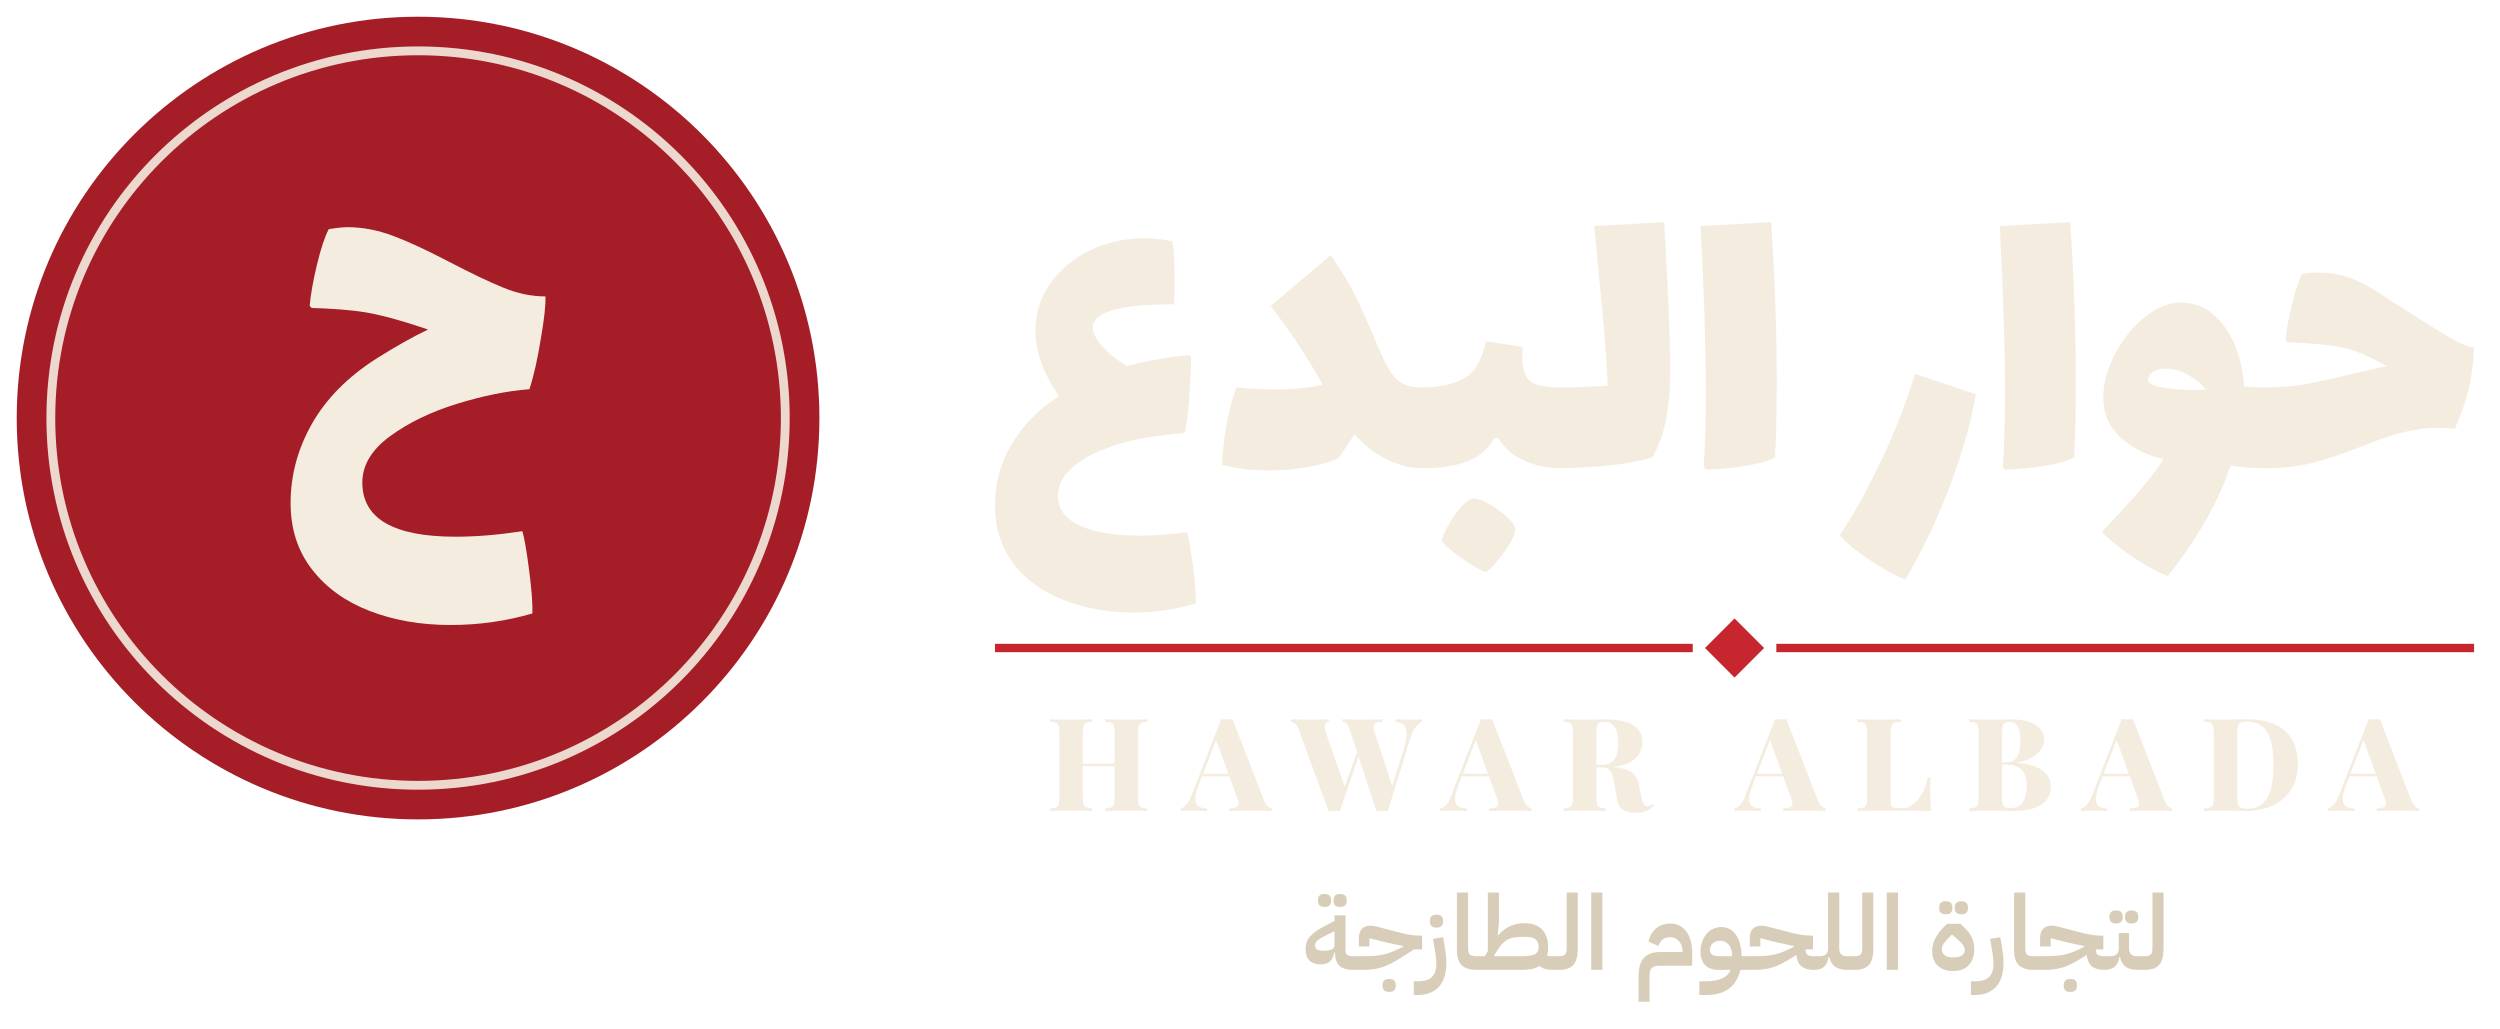
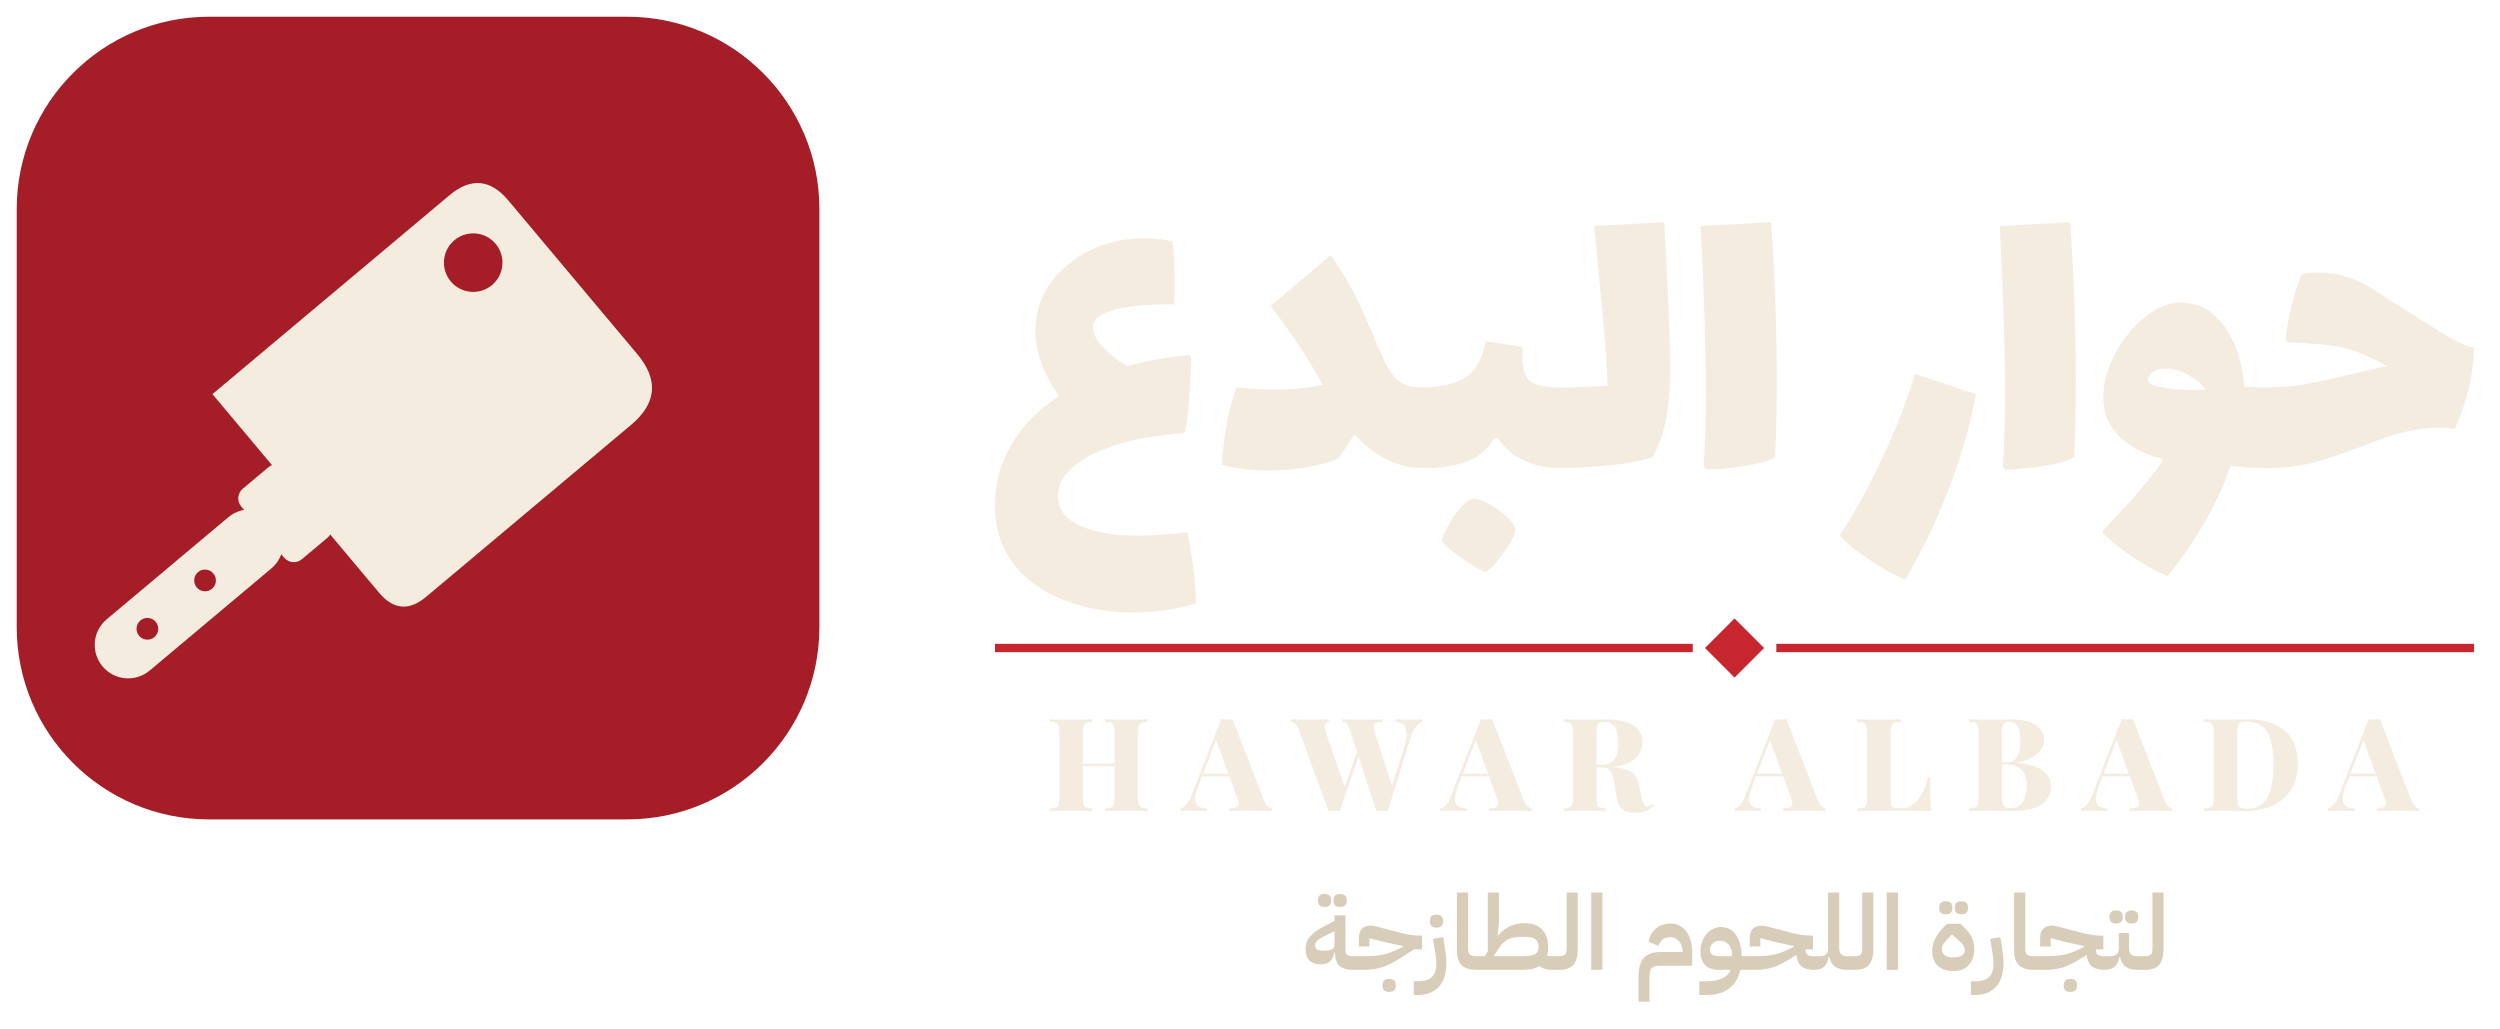
<svg xmlns="http://www.w3.org/2000/svg" viewBox="0 0 598 246" width="598" height="246" role="img" aria-label="Hawar Albada - حوار البدع">
-   <circle cx="100" cy="100" r="96" fill="#A51D26" />
-   <circle cx="100" cy="100" r="87.84" fill="none" stroke="#F4ECDF" stroke-width="2.11" opacity="0.9" />
-   <path transform="translate(65.91 107.62)" fill="#F4ECDF" d="M20.76 7.8Q20.76 20.76 43.08 20.76Q50.4 20.76 59.04 19.44Q59.76 21.84 60.66 28.8Q61.56 35.76 61.44 39.12Q51.96 41.88 41.88 41.88Q31.2 41.88 22.5 38.52Q13.8 35.16 8.7 28.56Q3.6 21.96 3.6 12.72Q3.6 2.76 8.7 -6.24Q13.8 -15.24 24.12 -21.84Q30.96 -26.16 36.48 -28.8Q29.04 -31.32 24.12 -32.4Q19.44 -33.48 11.64 -33.84L8.64 -33.96L8.16 -34.44Q8.52 -38.52 9.9 -44.28Q11.28 -50.04 12.72 -52.8Q15.6 -53.28 17.16 -53.28Q22.56 -53.28 28.02 -51.24Q33.48 -49.2 41.28 -45.12Q49.56 -40.8 54.6 -38.76Q59.64 -36.72 64.56 -36.72Q64.68 -33.6 63.48 -26.76Q62.28 -19.2 60.72 -14.52Q52.8 -13.92 43.44 -11.04Q34.08 -8.16 27.42 -3.3Q20.76 1.56 20.76 7.8Z" />
+   <g transform="translate(0 0) scale(1)">
+     <rect x="4" y="4" width="192" height="192" rx="46" fill="#A51D26" />
+     <g transform="translate(100 100) rotate(-40)" fill="#F4ECDF">
+       <path d="M-34 -36 H40 Q50 -36 50 -26 V22 Q50 34 38 34 H-26 Q-34 34 -34 26 Z" />
+       <circle cx="34" cy="-20" r="7" fill="#A51D26" />
+       <rect x="-46" y="-14" width="14" height="22" rx="3" />
+       <rect x="-96" y="-11" width="54" height="16" rx="8" />
+       <circle cx="-82" cy="-3" r="2.6" fill="#A51D26" />
+       <circle cx="-64" cy="-3" r="2.6" fill="#A51D26" />
+     </g>
+   </g>
  <path transform="translate(234.88 112.00)" fill="#F4ECDF" d="M51.168 32.344Q43.68 34.528 36.608 34.528Q29.744 34.528 23.764 32.916Q17.784 31.304 13.312 28.288Q8.424 24.96 5.772 20.072Q3.12 15.184 3.12 8.944Q3.12 1.352 6.604 -4.888Q10.088 -11.128 16.328 -15.808Q18.2 -17.16 18.408 -17.264Q12.792 -25.376 12.792 -32.864Q12.792 -40.768 18.408 -46.696Q21.424 -49.92 25.74 -52.052Q30.056 -54.184 35.256 -54.808Q37.544 -55.016 38.688 -55.016Q42.12 -55.016 45.552 -54.288Q46.072 -51.688 46.072 -44.2Q46.072 -40.872 45.864 -39.208Q38.064 -39.208 33.8 -38.376Q26.52 -37.024 26.52 -33.696Q26.52 -31.2 29.952 -27.976Q31.408 -26.52 34.632 -24.44Q42.224 -26.416 49.608 -27.04L50.024 -26.624Q50.024 -22.568 49.556 -16.536Q49.088 -10.504 48.464 -8.424Q43.992 -8.112 38.636 -7.176Q33.28 -6.24 29.224 -4.576Q24.232 -2.6 21.216 0.208Q18.2 3.016 18.2 6.656Q18.2 11.336 23.4 13.728Q28.6 16.12 38.168 16.12Q42.64 16.12 49.088 15.288Q49.712 17.472 50.492 23.452Q51.272 29.432 51.168 32.344Z M108.056 -9.672Q108.056 -4.68 107.432 -2.34Q106.808 0.0 105.248 0.0Q101.192 0.0 96.98 -2.028Q92.768 -4.056 89.128 -8.112Q87.88 -6.136 85.28 -2.392Q82.576 -1.144 78.156 -0.312Q73.736 0.52 68.64 0.52Q62.296 0.52 57.408 -0.832Q57.824 -10.4 60.84 -19.344Q66.248 -18.824 70.096 -18.824Q76.232 -18.824 81.536 -19.968Q75.92 -29.952 69.056 -38.792L83.408 -50.96Q87.152 -45.656 89.492 -40.872Q91.832 -36.088 94.952 -28.6Q96.616 -24.752 97.864 -22.88Q99.112 -21.008 100.776 -20.176Q102.44 -19.344 105.248 -19.344Q106.912 -19.344 107.484 -16.952Q108.056 -14.56 108.056 -9.672Z M140.92 -9.672Q140.92 -4.68 140.296 -2.34Q139.672 0.0 138.112 0.0Q133.952 0.0 129.844 -1.768Q125.736 -3.536 123.448 -7.28H122.616Q120.328 -3.224 116.064 -1.612Q111.8 0.0 105.248 0.0Q103.688 0.0 103.064 -2.34Q102.44 -4.68 102.44 -9.672Q102.44 -14.56 103.012 -16.952Q103.584 -19.344 105.248 -19.344Q111.592 -19.344 115.388 -21.528Q119.184 -23.712 120.536 -30.368L129.376 -29.016Q129.272 -28.184 129.272 -26.624Q129.272 -22.256 131.196 -20.8Q133.12 -19.344 138.112 -19.344Q139.776 -19.344 140.348 -16.952Q140.92 -14.56 140.92 -9.672ZM109.928 17.368Q110.24 16.016 111.54 13.676Q112.84 11.336 114.504 9.412Q116.168 7.488 117.416 7.28Q118.56 7.072 120.9 8.32Q123.24 9.568 125.268 11.388Q127.296 13.208 127.504 14.248Q127.92 15.808 125.164 19.708Q122.408 23.608 120.536 24.856Q118.352 24.024 114.816 21.58Q111.28 19.136 109.928 17.368Z M164.632 -23.192Q164.632 -17.056 163.696 -11.96Q162.76 -6.864 160.368 -2.6Q153.192 -0.312 138.112 0.0Q136.552 0.0 135.928 -2.34Q135.304 -4.68 135.304 -9.672Q135.304 -14.56 135.876 -16.952Q136.448 -19.344 138.112 -19.344Q144.976 -19.344 149.656 -19.76Q149.448 -26.0 148.668 -34.632Q147.888 -43.264 147.056 -51.792L146.432 -57.928L163.176 -58.864Q164.632 -34.528 164.632 -23.192Z M172.64 -0.208Q173.16 -8.528 173.16 -17.472Q173.16 -34.216 171.912 -57.928L188.76 -58.864Q190.112 -38.896 190.112 -21.008Q190.112 -9.672 189.696 -2.6Q187.512 -1.352 182.728 -0.572Q177.944 0.208 173.264 0.312Z M212.368 21.944Q207.376 18.72 205.192 16.016Q210.184 8.632 214.968 -1.56Q219.96 -11.96 223.184 -22.568L237.744 -17.68Q235.976 -7.384 231.296 4.888Q228.384 12.48 225.316 18.46Q222.248 24.44 220.896 26.624Q217.256 25.272 212.368 21.944Z M244.192 -0.208Q244.712 -8.528 244.712 -17.472Q244.712 -34.216 243.464 -57.928L260.312 -58.864Q261.664 -38.896 261.664 -21.008Q261.664 -9.672 261.248 -2.6Q259.064 -1.352 254.28 -0.572Q249.496 0.208 244.816 0.312Z M309.608 -9.672Q309.608 -4.68 308.984 -2.34Q308.36 0.0 306.8 0.0Q302.952 0.0 298.688 -0.624Q296.088 6.968 291.928 13.884Q287.768 20.8 283.608 25.792Q280.28 24.544 275.34 21.268Q270.4 17.992 267.904 15.184Q268.216 14.768 268.684 14.352Q269.152 13.936 269.568 13.416Q278.304 4.368 282.672 -2.184Q276.536 -3.536 272.376 -7.332Q268.216 -11.128 268.216 -16.848Q268.216 -21.944 271.024 -27.3Q273.832 -32.656 278.148 -36.14Q282.464 -39.624 286.728 -39.624Q291.304 -39.624 294.632 -36.712Q297.96 -33.8 299.78 -29.224Q301.6 -24.648 301.912 -19.552Q305.24 -19.344 306.8 -19.344Q308.464 -19.344 309.036 -16.952Q309.608 -14.56 309.608 -9.672ZM284.232 -19.032Q286.728 -18.72 289.432 -18.72Q291.72 -18.72 292.76 -18.824Q290.992 -21.008 288.34 -22.412Q285.688 -23.816 283.192 -23.816Q281.32 -23.816 280.124 -23.036Q278.928 -22.256 278.928 -20.8Q279.552 -19.656 284.232 -19.032Z M337.376 -39.832Q346.112 -34.216 350.584 -31.564Q355.056 -28.912 356.928 -28.912Q356.616 -22.984 355.628 -18.876Q354.64 -14.768 352.352 -9.464Q349.648 -9.672 348.4 -9.672Q342.264 -9.672 334.88 -7.072Q332.072 -6.032 329.68 -5.096Q323.336 -2.6 318.344 -1.3Q313.352 0.0 306.8 0.0Q305.24 0.0 304.616 -2.34Q303.992 -4.68 303.992 -9.672Q303.992 -14.56 304.564 -16.952Q305.136 -19.344 306.8 -19.344Q312.416 -19.344 316.42 -20.072Q320.424 -20.8 326.976 -22.36L329.576 -22.984L336.024 -24.44Q332.072 -26.624 329.368 -27.664Q326.456 -28.808 323.128 -29.276Q319.8 -29.744 314.496 -30.056L312.208 -30.16L311.792 -30.576Q312.208 -34.528 313.404 -39.364Q314.6 -44.2 315.744 -46.488Q317.928 -46.8 319.8 -46.8Q323.648 -46.8 326.976 -45.604Q330.304 -44.408 333.736 -42.224Z" />
  <rect x="238" y="154" width="166.9" height="2" fill="#C8262E" />
  <rect x="424.9" y="154" width="166.9" height="2" fill="#C8262E" />
  <rect x="409.9" y="150.0" width="10" height="10" transform="rotate(45 414.9 155)" fill="#C8262E" />
  <path transform="translate(250.18 194.00)" fill="#F4ECDF" d="M14.167 0.0V-0.62Q15.128 -0.682 15.608 -0.868Q16.089 -1.054 16.259 -1.612Q16.43 -2.17 16.43 -3.286V-18.662Q16.43 -19.809 16.259 -20.352Q16.089 -20.894 15.608 -21.096Q15.128 -21.297 14.167 -21.328V-21.948Q15.066 -21.917 16.492 -21.886Q17.918 -21.855 19.344 -21.855Q20.863 -21.855 22.181 -21.886Q23.498 -21.917 24.304 -21.948V-21.328Q23.343 -21.297 22.847 -21.096Q22.351 -20.894 22.196 -20.352Q22.041 -19.809 22.041 -18.662V-3.286Q22.041 -2.17 22.212 -1.612Q22.382 -1.054 22.863 -0.868Q23.343 -0.682 24.304 -0.62V0.0Q23.498 -0.062 22.181 -0.077Q20.863 -0.093 19.344 -0.093Q17.918 -0.093 16.492 -0.077Q15.066 -0.062 14.167 0.0ZM0.961 0.0V-0.62Q1.922 -0.682 2.402 -0.868Q2.883 -1.054 3.054 -1.612Q3.224 -2.17 3.224 -3.286V-18.662Q3.224 -19.809 3.054 -20.352Q2.883 -20.894 2.402 -21.096Q1.922 -21.297 0.961 -21.328V-21.948Q1.798 -21.917 3.193 -21.886Q4.588 -21.855 6.169 -21.855Q7.533 -21.855 8.882 -21.886Q10.23 -21.917 11.098 -21.948V-21.328Q10.137 -21.297 9.641 -21.096Q9.145 -20.894 8.99 -20.352Q8.835 -19.809 8.835 -18.662V-3.286Q8.835 -2.17 9.005 -1.612Q9.176 -1.054 9.657 -0.868Q10.137 -0.682 11.098 -0.62V0.0Q10.23 -0.062 8.882 -0.077Q7.533 -0.093 6.169 -0.093Q4.588 -0.093 3.193 -0.077Q1.798 -0.062 0.961 0.0ZM6.51 -10.726V-11.346H18.755V-10.726Z M44.638 -21.979 52.14 -2.604Q52.605 -1.519 53.117 -1.085Q53.628 -0.651 54.031 -0.62V0.0Q53.039 -0.062 51.66 -0.077Q50.28 -0.093 48.854 -0.093Q47.366 -0.093 46.033 -0.077Q44.7 -0.062 43.894 0.0V-0.62Q45.475 -0.682 45.909 -1.163Q46.343 -1.643 45.723 -3.224L40.577 -17.298L41.197 -18.228L36.671 -6.541Q35.958 -4.681 35.803 -3.534Q35.648 -2.387 35.958 -1.767Q36.268 -1.147 36.934 -0.899Q37.601 -0.651 38.531 -0.62V0.0Q37.446 -0.062 36.531 -0.077Q35.617 -0.093 34.563 -0.093Q33.943 -0.093 33.307 -0.077Q32.672 -0.062 32.207 0.0V-0.62Q32.889 -0.744 33.587 -1.488Q34.284 -2.232 34.966 -4.061L41.941 -21.979Q42.561 -21.917 43.29 -21.917Q44.018 -21.917 44.638 -21.979ZM46.25 -8.928V-8.308H37.012L37.322 -8.928Z M89.927 -21.948V-21.328Q89.245 -21.018 88.47 -20.119Q87.695 -19.22 87.137 -17.329L81.774 0.031Q81.464 0.0 81.123 -0.015Q80.782 -0.031 80.41 -0.031Q80.1 -0.031 79.743 -0.015Q79.387 0.0 79.077 0.031L72.567 -19.778Q72.288 -20.646 71.87 -20.971Q71.451 -21.297 70.924 -21.328V-21.948Q71.885 -21.917 73.187 -21.886Q74.489 -21.855 75.822 -21.855Q77.217 -21.855 78.457 -21.886Q79.697 -21.917 80.472 -21.948V-21.328Q79.511 -21.297 78.984 -21.111Q78.457 -20.925 78.38 -20.383Q78.302 -19.84 78.674 -18.724L82.983 -5.549L82.177 -3.968L85.494 -14.539Q86.3 -17.081 86.269 -18.553Q86.238 -20.026 85.541 -20.662Q84.843 -21.297 83.572 -21.328V-21.948Q84.719 -21.917 85.633 -21.886Q86.548 -21.855 87.54 -21.855Q88.191 -21.855 88.827 -21.886Q89.462 -21.917 89.927 -21.948ZM67.669 -21.948V-21.328Q67.08 -21.235 66.863 -20.832Q66.646 -20.429 66.724 -19.855Q66.801 -19.282 66.987 -18.724L71.668 -5.239L70.831 -4.03L74.675 -14.849L75.109 -13.981L70.304 0.031Q69.994 0.0 69.638 -0.015Q69.281 -0.031 68.94 -0.031Q68.599 -0.031 68.258 -0.015Q67.917 0.0 67.607 0.031L60.539 -19.344Q60.136 -20.46 59.609 -20.879Q59.082 -21.297 58.648 -21.328V-21.948Q59.64 -21.917 61.035 -21.886Q62.43 -21.855 63.701 -21.855Q64.972 -21.855 65.995 -21.886Q67.018 -21.917 67.669 -21.948Z M106.758 -21.979 114.26 -2.604Q114.725 -1.519 115.237 -1.085Q115.748 -0.651 116.151 -0.62V0.0Q115.159 -0.062 113.78 -0.077Q112.4 -0.093 110.974 -0.093Q109.486 -0.093 108.153 -0.077Q106.82 -0.062 106.014 0.0V-0.62Q107.595 -0.682 108.029 -1.163Q108.463 -1.643 107.843 -3.224L102.697 -17.298L103.317 -18.228L98.791 -6.541Q98.078 -4.681 97.923 -3.534Q97.768 -2.387 98.078 -1.767Q98.388 -1.147 99.055 -0.899Q99.721 -0.651 100.651 -0.62V0.0Q99.566 -0.062 98.651 -0.077Q97.737 -0.093 96.683 -0.093Q96.063 -0.093 95.428 -0.077Q94.792 -0.062 94.327 0.0V-0.62Q95.009 -0.744 95.707 -1.488Q96.404 -2.232 97.086 -4.061L104.061 -21.979Q104.681 -21.917 105.41 -21.917Q106.138 -21.917 106.758 -21.979ZM108.37 -8.928V-8.308H99.132L99.442 -8.928Z M123.806 -21.948Q124.643 -21.917 126.038 -21.886Q127.433 -21.855 128.828 -21.855Q130.347 -21.855 131.757 -21.886Q133.168 -21.917 133.757 -21.917Q136.795 -21.917 138.763 -21.297Q140.732 -20.677 141.724 -19.483Q142.716 -18.29 142.716 -16.523Q142.716 -15.407 142.267 -14.338Q141.817 -13.268 140.748 -12.369Q139.678 -11.47 137.803 -10.943Q135.927 -10.416 133.075 -10.416H130.099V-11.036H132.765Q134.47 -11.036 135.353 -11.733Q136.237 -12.431 136.562 -13.593Q136.888 -14.756 136.888 -16.182Q136.888 -18.631 136.113 -19.98Q135.338 -21.328 133.478 -21.328Q132.331 -21.328 132.005 -20.801Q131.68 -20.274 131.68 -18.662V-3.286Q131.68 -2.17 131.851 -1.612Q132.021 -1.054 132.501 -0.868Q132.982 -0.682 133.943 -0.62V0.0Q133.075 -0.062 131.726 -0.077Q130.378 -0.093 129.014 -0.093Q127.433 -0.093 126.038 -0.077Q124.643 -0.062 123.806 0.0V-0.62Q124.767 -0.682 125.248 -0.868Q125.728 -1.054 125.898 -1.612Q126.069 -2.17 126.069 -3.286V-18.662Q126.069 -19.809 125.898 -20.352Q125.728 -20.894 125.248 -21.096Q124.767 -21.297 123.806 -21.328ZM129.975 -10.943Q131.184 -10.912 132.176 -10.819Q133.168 -10.726 133.959 -10.648Q134.749 -10.571 135.338 -10.54Q138.407 -10.354 139.911 -9.377Q141.414 -8.401 141.817 -6.479L142.468 -3.255Q142.747 -2.077 143.057 -1.597Q143.367 -1.116 143.925 -1.147Q144.266 -1.147 144.514 -1.286Q144.762 -1.426 145.01 -1.705L145.444 -1.302Q144.545 -0.341 143.491 0.047Q142.437 0.434 141.042 0.434Q139.213 0.434 138.05 -0.279Q136.888 -0.992 136.578 -2.914L136.051 -6.014Q135.865 -7.285 135.571 -8.277Q135.276 -9.269 134.78 -9.843Q134.284 -10.416 133.385 -10.416H130.037Z M177.122 -21.979 184.624 -2.604Q185.089 -1.519 185.601 -1.085Q186.112 -0.651 186.515 -0.62V0.0Q185.523 -0.062 184.144 -0.077Q182.764 -0.093 181.338 -0.093Q179.85 -0.093 178.517 -0.077Q177.184 -0.062 176.378 0.0V-0.62Q177.959 -0.682 178.393 -1.163Q178.827 -1.643 178.207 -3.224L173.061 -17.298L173.681 -18.228L169.155 -6.541Q168.442 -4.681 168.287 -3.534Q168.132 -2.387 168.442 -1.767Q168.752 -1.147 169.418 -0.899Q170.085 -0.651 171.015 -0.62V0.0Q169.93 -0.062 169.016 -0.077Q168.101 -0.093 167.047 -0.093Q166.427 -0.093 165.791 -0.077Q165.156 -0.062 164.691 0.0V-0.62Q165.373 -0.744 166.07 -1.488Q166.768 -2.232 167.45 -4.061L174.425 -21.979Q175.045 -21.917 175.774 -21.917Q176.502 -21.917 177.122 -21.979ZM178.734 -8.928V-8.308H169.496L169.806 -8.928Z M204.555 -21.948V-21.328Q203.501 -21.297 202.959 -21.096Q202.416 -20.894 202.23 -20.352Q202.044 -19.809 202.044 -18.662V-2.79Q202.044 -1.891 202.184 -1.442Q202.323 -0.992 202.695 -0.853Q203.067 -0.713 203.811 -0.713H205.082Q206.012 -0.713 206.942 -1.271Q207.872 -1.829 208.678 -2.837Q209.484 -3.844 210.073 -5.162Q210.662 -6.479 210.91 -7.998H211.623Q211.53 -6.913 211.53 -5.208Q211.53 -4.433 211.561 -2.991Q211.592 -1.55 211.747 0.0Q210.166 -0.062 208.182 -0.077Q206.198 -0.093 204.648 -0.093Q203.842 -0.093 202.602 -0.093Q201.362 -0.093 199.905 -0.077Q198.448 -0.062 196.96 -0.046Q195.472 -0.031 194.17 0.0V-0.62Q195.131 -0.682 195.612 -0.868Q196.092 -1.054 196.262 -1.612Q196.433 -2.17 196.433 -3.286V-18.662Q196.433 -19.809 196.262 -20.352Q196.092 -20.894 195.612 -21.096Q195.131 -21.297 194.17 -21.328V-21.948Q195.007 -21.917 196.402 -21.886Q197.797 -21.855 199.378 -21.855Q200.835 -21.855 202.23 -21.886Q203.625 -21.917 204.555 -21.948Z M220.828 -21.948Q221.665 -21.917 223.06 -21.886Q224.455 -21.855 225.85 -21.855Q227.369 -21.855 228.78 -21.886Q230.19 -21.917 230.779 -21.917Q234.809 -21.917 236.809 -20.553Q238.808 -19.189 238.808 -17.05Q238.808 -15.965 238.095 -14.834Q237.382 -13.702 235.91 -12.819Q234.437 -11.935 232.143 -11.594V-11.532Q235.181 -11.346 236.995 -10.494Q238.808 -9.641 239.614 -8.463Q240.42 -7.285 240.42 -6.014Q240.42 -3.999 239.351 -2.666Q238.281 -1.333 236.281 -0.666Q234.282 0.0 231.492 0.0Q230.748 0.0 229.322 -0.046Q227.896 -0.093 225.912 -0.093Q224.455 -0.093 223.06 -0.077Q221.665 -0.062 220.828 0.0V-0.62Q221.789 -0.682 222.27 -0.868Q222.75 -1.054 222.921 -1.612Q223.091 -2.17 223.091 -3.286V-18.662Q223.091 -19.809 222.921 -20.352Q222.75 -20.894 222.27 -21.096Q221.789 -21.297 220.828 -21.328ZM230.5 -21.328Q229.384 -21.328 229.043 -20.801Q228.702 -20.274 228.702 -18.662V-3.286Q228.702 -2.201 228.873 -1.643Q229.043 -1.085 229.477 -0.899Q229.911 -0.713 230.779 -0.713Q232.763 -0.713 233.678 -2.123Q234.592 -3.534 234.592 -6.138Q234.592 -8.525 233.43 -9.827Q232.267 -11.129 229.57 -11.129H227.121Q227.121 -11.129 227.121 -11.393Q227.121 -11.656 227.121 -11.656H229.787Q231.12 -11.656 231.833 -12.354Q232.546 -13.051 232.825 -14.213Q233.104 -15.376 233.104 -16.709Q233.104 -19.003 232.5 -20.166Q231.895 -21.328 230.5 -21.328Z M260.041 -21.979 267.543 -2.604Q268.008 -1.519 268.519 -1.085Q269.031 -0.651 269.434 -0.62V0.0Q268.442 -0.062 267.062 -0.077Q265.683 -0.093 264.257 -0.093Q262.769 -0.093 261.436 -0.077Q260.103 -0.062 259.297 0.0V-0.62Q260.878 -0.682 261.312 -1.163Q261.746 -1.643 261.126 -3.224L255.98 -17.298L256.6 -18.228L252.074 -6.541Q251.361 -4.681 251.206 -3.534Q251.051 -2.387 251.361 -1.767Q251.671 -1.147 252.338 -0.899Q253.004 -0.651 253.934 -0.62V0.0Q252.849 -0.062 251.935 -0.077Q251.02 -0.093 249.966 -0.093Q249.346 -0.093 248.711 -0.077Q248.075 -0.062 247.61 0.0V-0.62Q248.292 -0.744 248.99 -1.488Q249.687 -2.232 250.369 -4.061L257.344 -21.979Q257.964 -21.917 258.692 -21.917Q259.421 -21.917 260.041 -21.979ZM261.653 -8.928V-8.308H252.415L252.725 -8.928Z M287.04 -21.948Q293.364 -21.948 296.418 -19.174Q299.471 -16.399 299.471 -11.222Q299.471 -7.843 297.967 -5.316Q296.464 -2.79 293.612 -1.395Q290.76 0.0 286.761 0.0Q286.265 0.0 285.459 -0.031Q284.653 -0.062 283.769 -0.077Q282.886 -0.093 282.173 -0.093Q280.716 -0.093 279.321 -0.077Q277.926 -0.062 277.089 0.0V-0.62Q278.05 -0.682 278.53 -0.868Q279.011 -1.054 279.181 -1.612Q279.352 -2.17 279.352 -3.286V-18.662Q279.352 -19.809 279.181 -20.352Q279.011 -20.894 278.53 -21.096Q278.05 -21.297 277.089 -21.328V-21.948Q277.926 -21.917 279.321 -21.87Q280.716 -21.824 282.111 -21.855Q283.227 -21.886 284.653 -21.917Q286.079 -21.948 287.04 -21.948ZM287.257 -21.39Q285.831 -21.39 285.397 -20.863Q284.963 -20.336 284.963 -18.724V-3.224Q284.963 -1.612 285.412 -1.085Q285.862 -0.558 287.288 -0.558Q289.644 -0.558 291.039 -1.783Q292.434 -3.007 293.038 -5.363Q293.643 -7.719 293.643 -11.098Q293.643 -14.57 292.992 -16.849Q292.341 -19.127 290.93 -20.258Q289.52 -21.39 287.257 -21.39Z M319.092 -21.979 326.594 -2.604Q327.059 -1.519 327.57 -1.085Q328.082 -0.651 328.485 -0.62V0.0Q327.493 -0.062 326.113 -0.077Q324.734 -0.093 323.308 -0.093Q321.82 -0.093 320.487 -0.077Q319.154 -0.062 318.348 0.0V-0.62Q319.929 -0.682 320.363 -1.163Q320.797 -1.643 320.177 -3.224L315.031 -17.298L315.651 -18.228L311.125 -6.541Q310.412 -4.681 310.257 -3.534Q310.102 -2.387 310.412 -1.767Q310.722 -1.147 311.389 -0.899Q312.055 -0.651 312.985 -0.62V0.0Q311.9 -0.062 310.986 -0.077Q310.071 -0.093 309.017 -0.093Q308.397 -0.093 307.761 -0.077Q307.126 -0.062 306.661 0.0V-0.62Q307.343 -0.744 308.041 -1.488Q308.738 -2.232 309.42 -4.061L316.395 -21.979Q317.015 -21.917 317.743 -21.917Q318.472 -21.917 319.092 -21.979ZM320.704 -8.928V-8.308H311.466L311.776 -8.928Z" />
  <path transform="translate(311.47 232.00)" fill="#D8CDB8" d="M12.175 0.0Q9.9 -0.025 8.887 -1.025Q7.875 -2.025 7.875 -3.975V-4.175H7.725Q7.35 -2.6 6.588 -1.963Q5.825 -1.325 4.4 -1.325Q2.65 -1.325 1.738 -2.263Q0.825 -3.2 0.825 -4.925Q0.825 -6.8 1.913 -8.025Q3.0 -9.25 5.025 -10.3L7.75 -11.7V-13.05H10.375V-4.75Q10.375 -3.925 10.762 -3.6Q11.15 -3.275 12.075 -3.275H12.85V-0.675ZM5.1 -4.6Q6.575 -4.6 7.162 -4.925Q7.75 -5.25 7.75 -6.075V-9.275L5.7 -8.25Q4.35 -7.6 3.725 -7.1Q3.1 -6.6 3.1 -5.85Q3.1 -5.175 3.538 -4.888Q3.975 -4.6 5.1 -4.6ZM8.875 -15.075Q8.275 -15.075 7.888 -15.438Q7.5 -15.8 7.5 -16.6Q7.5 -17.425 7.888 -17.788Q8.275 -18.15 8.875 -18.15H9.3Q9.9 -18.15 10.288 -17.788Q10.675 -17.425 10.675 -16.6Q10.675 -15.8 10.288 -15.438Q9.9 -15.075 9.3 -15.075ZM5.15 -15.075Q4.55 -15.075 4.162 -15.438Q3.775 -15.8 3.775 -16.6Q3.775 -17.425 4.162 -17.788Q4.55 -18.15 5.15 -18.15H5.575Q6.175 -18.15 6.562 -17.788Q6.95 -17.425 6.95 -16.6Q6.95 -15.8 6.562 -15.438Q6.175 -15.075 5.575 -15.075Z M12.175 -2.6 12.85 -3.275H14.325Q15.625 -3.275 16.7 -3.325Q17.775 -3.375 18.75 -3.538Q19.725 -3.7 20.713 -4.025Q21.7 -4.35 22.875 -4.925L24.2 -5.575V-5.7L20.3 -6.525L16.1 -7.575V-5.6H13.575V-7.525Q13.575 -10.575 16.375 -10.575Q16.55 -10.575 16.75 -10.562Q16.95 -10.55 17.213 -10.5Q17.475 -10.45 17.85 -10.363Q18.225 -10.275 18.75 -10.125L23.95 -8.775Q25.075 -8.5 26.163 -8.35Q27.25 -8.2 28.225 -8.2H28.7V-4.9H26.725L24.075 -3.175Q22.45 -2.125 21.175 -1.488Q19.9 -0.85 18.763 -0.525Q17.625 -0.2 16.562 -0.1Q15.5 0.0 14.325 0.0H12.175ZM20.6 5.25Q20 5.25 19.613 4.887Q19.225 4.525 19.225 3.725Q19.225 2.9 19.613 2.537Q20 2.175 20.6 2.175H21.025Q21.625 2.175 22.013 2.537Q22.4 2.9 22.4 3.725Q22.4 4.525 22.013 4.887Q21.625 5.25 21.025 5.25Z M26.7 2.725H27.675Q30.075 2.725 31.1 1.638Q32.125 0.55 32.1 -1.525Q32.1 -2.15 32.025 -2.838Q31.95 -3.525 31.825 -4.25L31.3 -7.425L33.725 -7.825L34.1 -5.625Q34.3 -4.425 34.4 -3.4Q34.5 -2.375 34.5 -1.6Q34.5 0.075 34.1 1.463Q33.7 2.85 32.863 3.862Q32.025 4.875 30.738 5.438Q29.45 6.0 27.7 6.0H26.7ZM31.925 -10.125Q31.325 -10.125 30.938 -10.488Q30.55 -10.85 30.55 -11.65Q30.55 -12.475 30.938 -12.838Q31.325 -13.2 31.925 -13.2H32.35Q32.95 -13.2 33.338 -12.838Q33.725 -12.475 33.725 -11.65Q33.725 -10.85 33.338 -10.488Q32.95 -10.125 32.35 -10.125Z M41.825 0.0Q39.35 0.0 38.188 -1.1Q37.025 -2.2 37.025 -4.75V-18.5H39.7V-5.1Q39.7 -4.025 40.163 -3.65Q40.625 -3.275 41.75 -3.275H42.525V-0.675L41.85 0.0Z M59.825 0.0Q58.925 0.0 58.188 -0.2Q57.45 -0.4 56.8 -0.925Q55.275 0.0 52.5 0.0H41.85V-2.6L42.525 -3.275H43.7L44.425 -4.525V-18.5H47.075V-11.3L46.775 -8.375L46.925 -8.3Q48.325 -9.875 49.838 -10.525Q51.35 -11.175 53.175 -11.175Q55.975 -11.175 57.413 -9.65Q58.85 -8.125 58.85 -5.4Q58.85 -4.825 58.788 -4.312Q58.725 -3.8 58.6 -3.375Q58.9 -3.325 59.2 -3.3Q59.5 -3.275 59.825 -3.275H60.5V-0.675ZM52.5 -3.275Q54.725 -3.275 55.65 -3.738Q56.575 -4.2 56.575 -5.475Q56.575 -6.7 55.85 -7.3Q55.125 -7.9 53.55 -7.9H52.8Q51.7 -7.9 50.875 -7.788Q50.05 -7.675 49.363 -7.363Q48.675 -7.05 48.1 -6.488Q47.525 -5.925 46.95 -5.05L45.875 -3.425L45.95 -3.275Z M59.825 -2.6 60.5 -3.275H61.5Q62.5 -3.275 62.888 -3.7Q63.275 -4.125 63.275 -5.025V-18.5H65.925V-5.025Q65.925 -2.45 64.913 -1.238Q63.9 -0.025 61.5 0.0H59.825Z M69.15 -18.5H71.825V0.0H69.15Z M80.475 1.5Q80.475 -1.45 81.725 -2.863Q82.975 -4.275 85.6 -4.275H91.025Q90.975 -5.925 90.138 -6.875Q89.3 -7.825 88.025 -7.825Q86.875 -7.825 86.213 -7.263Q85.55 -6.7 85.2 -5.75L82.85 -6.75Q83.1 -7.95 83.65 -8.775Q84.2 -9.6 84.9 -10.113Q85.6 -10.625 86.4 -10.863Q87.2 -11.1 87.975 -11.1Q90.45 -11.1 91.875 -9.225Q93.3 -7.35 93.3 -3.875V-1.0H85.6Q84.875 -1.0 84.4 -0.875Q83.925 -0.75 83.638 -0.463Q83.35 -0.175 83.225 0.3Q83.1 0.775 83.1 1.5V7.6H80.475Z M95.025 2.725H96.55Q99.075 2.725 100.538 2.0Q102 1.275 102.525 0.0H99.55Q97.525 0.0 96.4 -1.15Q95.275 -2.3 95.275 -4.35Q95.275 -5.6 95.65 -6.675Q96.025 -7.75 96.688 -8.55Q97.35 -9.35 98.263 -9.8Q99.175 -10.25 100.225 -10.25Q102.45 -10.25 103.75 -8.412Q105.05 -6.575 105.125 -3.275H106.35V-0.675L105.675 0.0H104.825Q104.175 2.875 102.15 4.438Q100.125 6.0 96.725 6.0H95.025ZM97.55 -4.775Q97.55 -3.975 98.113 -3.625Q98.675 -3.275 99.725 -3.275H102.825V-3.55Q102.825 -5.125 102.025 -6.05Q101.225 -6.975 99.95 -6.975Q98.9 -6.975 98.225 -6.35Q97.55 -5.725 97.55 -4.775Z M105.675 -2.6 106.35 -3.275H107.825Q109.125 -3.275 110.2 -3.325Q111.275 -3.375 112.25 -3.538Q113.225 -3.7 114.213 -4.025Q115.2 -4.35 116.375 -4.925L117.7 -5.575V-5.7L113.8 -6.525L109.6 -7.575V-5.6H107.075V-7.525Q107.075 -10.575 109.875 -10.575Q110.05 -10.575 110.25 -10.562Q110.45 -10.55 110.713 -10.5Q110.975 -10.45 111.35 -10.363Q111.725 -10.275 112.25 -10.125L117.45 -8.775Q118.575 -8.5 119.663 -8.35Q120.75 -8.2 121.725 -8.2H122.2V-4.9H120.4Q120.4 -4.0 120.838 -3.638Q121.275 -3.275 122.3 -3.275H123.075V-0.675L122.4 0.0Q120.425 -0.025 119.425 -0.875Q118.425 -1.725 118.225 -3.6L117.575 -3.175Q115.95 -2.125 114.675 -1.488Q113.4 -0.85 112.263 -0.525Q111.125 -0.2 110.063 -0.1Q109 0.0 107.825 0.0H105.675Z M122.4 -2.6 123.075 -3.275H123.775Q124.825 -3.275 125.313 -3.738Q125.8 -4.2 125.8 -5.15V-18.5H128.475V-5.15Q128.475 -3.275 130.325 -3.275H131.2V-0.675L130.525 0.0Q128.575 0.0 127.513 -0.75Q126.45 -1.5 126.1 -3.1H125.95Q125.65 -1.45 124.825 -0.725Q124 0.0 122.4 0.0Z M130.525 -2.6 131.2 -3.275H132.2Q133.2 -3.275 133.588 -3.7Q133.975 -4.125 133.975 -5.025V-18.5H136.625V-5.025Q136.625 -2.45 135.613 -1.238Q134.6 -0.025 132.2 0.0H130.525Z M139.85 -18.5H142.525V0.0H139.85Z M155.75 0.275Q153.35 0.275 152.025 -1.013Q150.7 -2.3 150.7 -4.55Q150.7 -5.975 151.425 -7.463Q152.15 -8.95 153.625 -10.4L154.225 -11.025H157.45L158.025 -10.5Q159.525 -9.15 160.15 -7.85Q160.775 -6.55 160.775 -5.0Q160.775 -2.575 159.463 -1.15Q158.15 0.275 155.75 0.275ZM156 -3.0Q157.15 -3.0 157.825 -3.487Q158.5 -3.975 158.5 -4.8Q158.5 -5.325 158.088 -5.95Q157.675 -6.575 156.475 -7.575L155.525 -8.4H155.35L154.525 -7.55Q153.7 -6.675 153.35 -6.125Q153 -5.575 153 -4.925Q153 -4.1 153.675 -3.55Q154.35 -3.0 155.5 -3.0ZM157.475 -13.325Q156.875 -13.325 156.488 -13.688Q156.1 -14.05 156.1 -14.85Q156.1 -15.675 156.488 -16.038Q156.875 -16.4 157.475 -16.4H157.9Q158.5 -16.4 158.888 -16.038Q159.275 -15.675 159.275 -14.85Q159.275 -14.05 158.888 -13.688Q158.5 -13.325 157.9 -13.325ZM153.75 -13.325Q153.15 -13.325 152.763 -13.688Q152.375 -14.05 152.375 -14.85Q152.375 -15.675 152.763 -16.038Q153.15 -16.4 153.75 -16.4H154.175Q154.775 -16.4 155.163 -16.038Q155.55 -15.675 155.55 -14.85Q155.55 -14.05 155.163 -13.688Q154.775 -13.325 154.175 -13.325Z M159.975 2.725H160.95Q163.35 2.725 164.375 1.638Q165.4 0.55 165.375 -1.525Q165.375 -2.15 165.3 -2.838Q165.225 -3.525 165.1 -4.25L164.575 -7.425L167 -7.825L167.375 -5.625Q167.575 -4.425 167.675 -3.4Q167.775 -2.375 167.775 -1.6Q167.775 0.075 167.375 1.463Q166.975 2.85 166.138 3.862Q165.3 4.875 164.013 5.438Q162.725 6.0 160.975 6.0H159.975Z M175.1 0.0Q172.625 0.0 171.463 -1.1Q170.3 -2.2 170.3 -4.75V-18.5H172.975V-5.1Q172.975 -4.025 173.438 -3.65Q173.9 -3.275 175.025 -3.275H175.8V-0.675L175.125 0.0Z M175.125 -2.6 175.8 -3.275H177.275Q178.575 -3.275 179.65 -3.325Q180.725 -3.375 181.7 -3.538Q182.675 -3.7 183.663 -4.025Q184.65 -4.35 185.825 -4.925L187.15 -5.575V-5.7L183.25 -6.525L179.05 -7.575V-5.6H176.525V-7.525Q176.525 -10.575 179.325 -10.575Q179.5 -10.575 179.7 -10.562Q179.9 -10.55 180.163 -10.5Q180.425 -10.45 180.8 -10.363Q181.175 -10.275 181.7 -10.125L186.9 -8.775Q188.025 -8.5 189.113 -8.35Q190.2 -8.2 191.175 -8.2H191.65V-4.9H189.85Q189.85 -4.0 190.288 -3.638Q190.725 -3.275 191.75 -3.275H192.525V-0.675L191.85 0.0Q189.875 -0.025 188.875 -0.875Q187.875 -1.725 187.675 -3.6L187.025 -3.175Q185.4 -2.125 184.125 -1.488Q182.85 -0.85 181.713 -0.525Q180.575 -0.2 179.513 -0.1Q178.45 0.0 177.275 0.0H175.125ZM183.55 5.25Q182.95 5.25 182.562 4.887Q182.175 4.525 182.175 3.725Q182.175 2.9 182.562 2.537Q182.95 2.175 183.55 2.175H183.975Q184.575 2.175 184.963 2.537Q185.35 2.9 185.35 3.725Q185.35 4.525 184.963 4.887Q184.575 5.25 183.975 5.25Z M191.85 -2.6 192.525 -3.275H193.3Q195.35 -3.275 195.35 -5.15V-8.825H197.8V-5.15Q197.8 -3.275 199.675 -3.275H200.625V-0.675L199.95 0.0Q198.025 0.0 197.0 -0.75Q195.975 -1.5 195.625 -3.1H195.5Q195.175 -1.45 194.338 -0.725Q193.5 0.0 191.85 0.0ZM198.2 -11.125Q197.6 -11.125 197.213 -11.488Q196.825 -11.85 196.825 -12.65Q196.825 -13.475 197.213 -13.838Q197.6 -14.2 198.2 -14.2H198.625Q199.225 -14.2 199.613 -13.838Q200 -13.475 200 -12.65Q200 -11.85 199.613 -11.488Q199.225 -11.125 198.625 -11.125ZM194.475 -11.125Q193.875 -11.125 193.488 -11.488Q193.1 -11.85 193.1 -12.65Q193.1 -13.475 193.488 -13.838Q193.875 -14.2 194.475 -14.2H194.9Q195.5 -14.2 195.888 -13.838Q196.275 -13.475 196.275 -12.65Q196.275 -11.85 195.888 -11.488Q195.5 -11.125 194.9 -11.125Z M199.95 -2.6 200.625 -3.275H201.625Q202.625 -3.275 203.012 -3.7Q203.4 -4.125 203.4 -5.025V-18.5H206.05V-5.025Q206.05 -2.45 205.038 -1.238Q204.025 -0.025 201.625 0.0H199.95Z" />
</svg>
